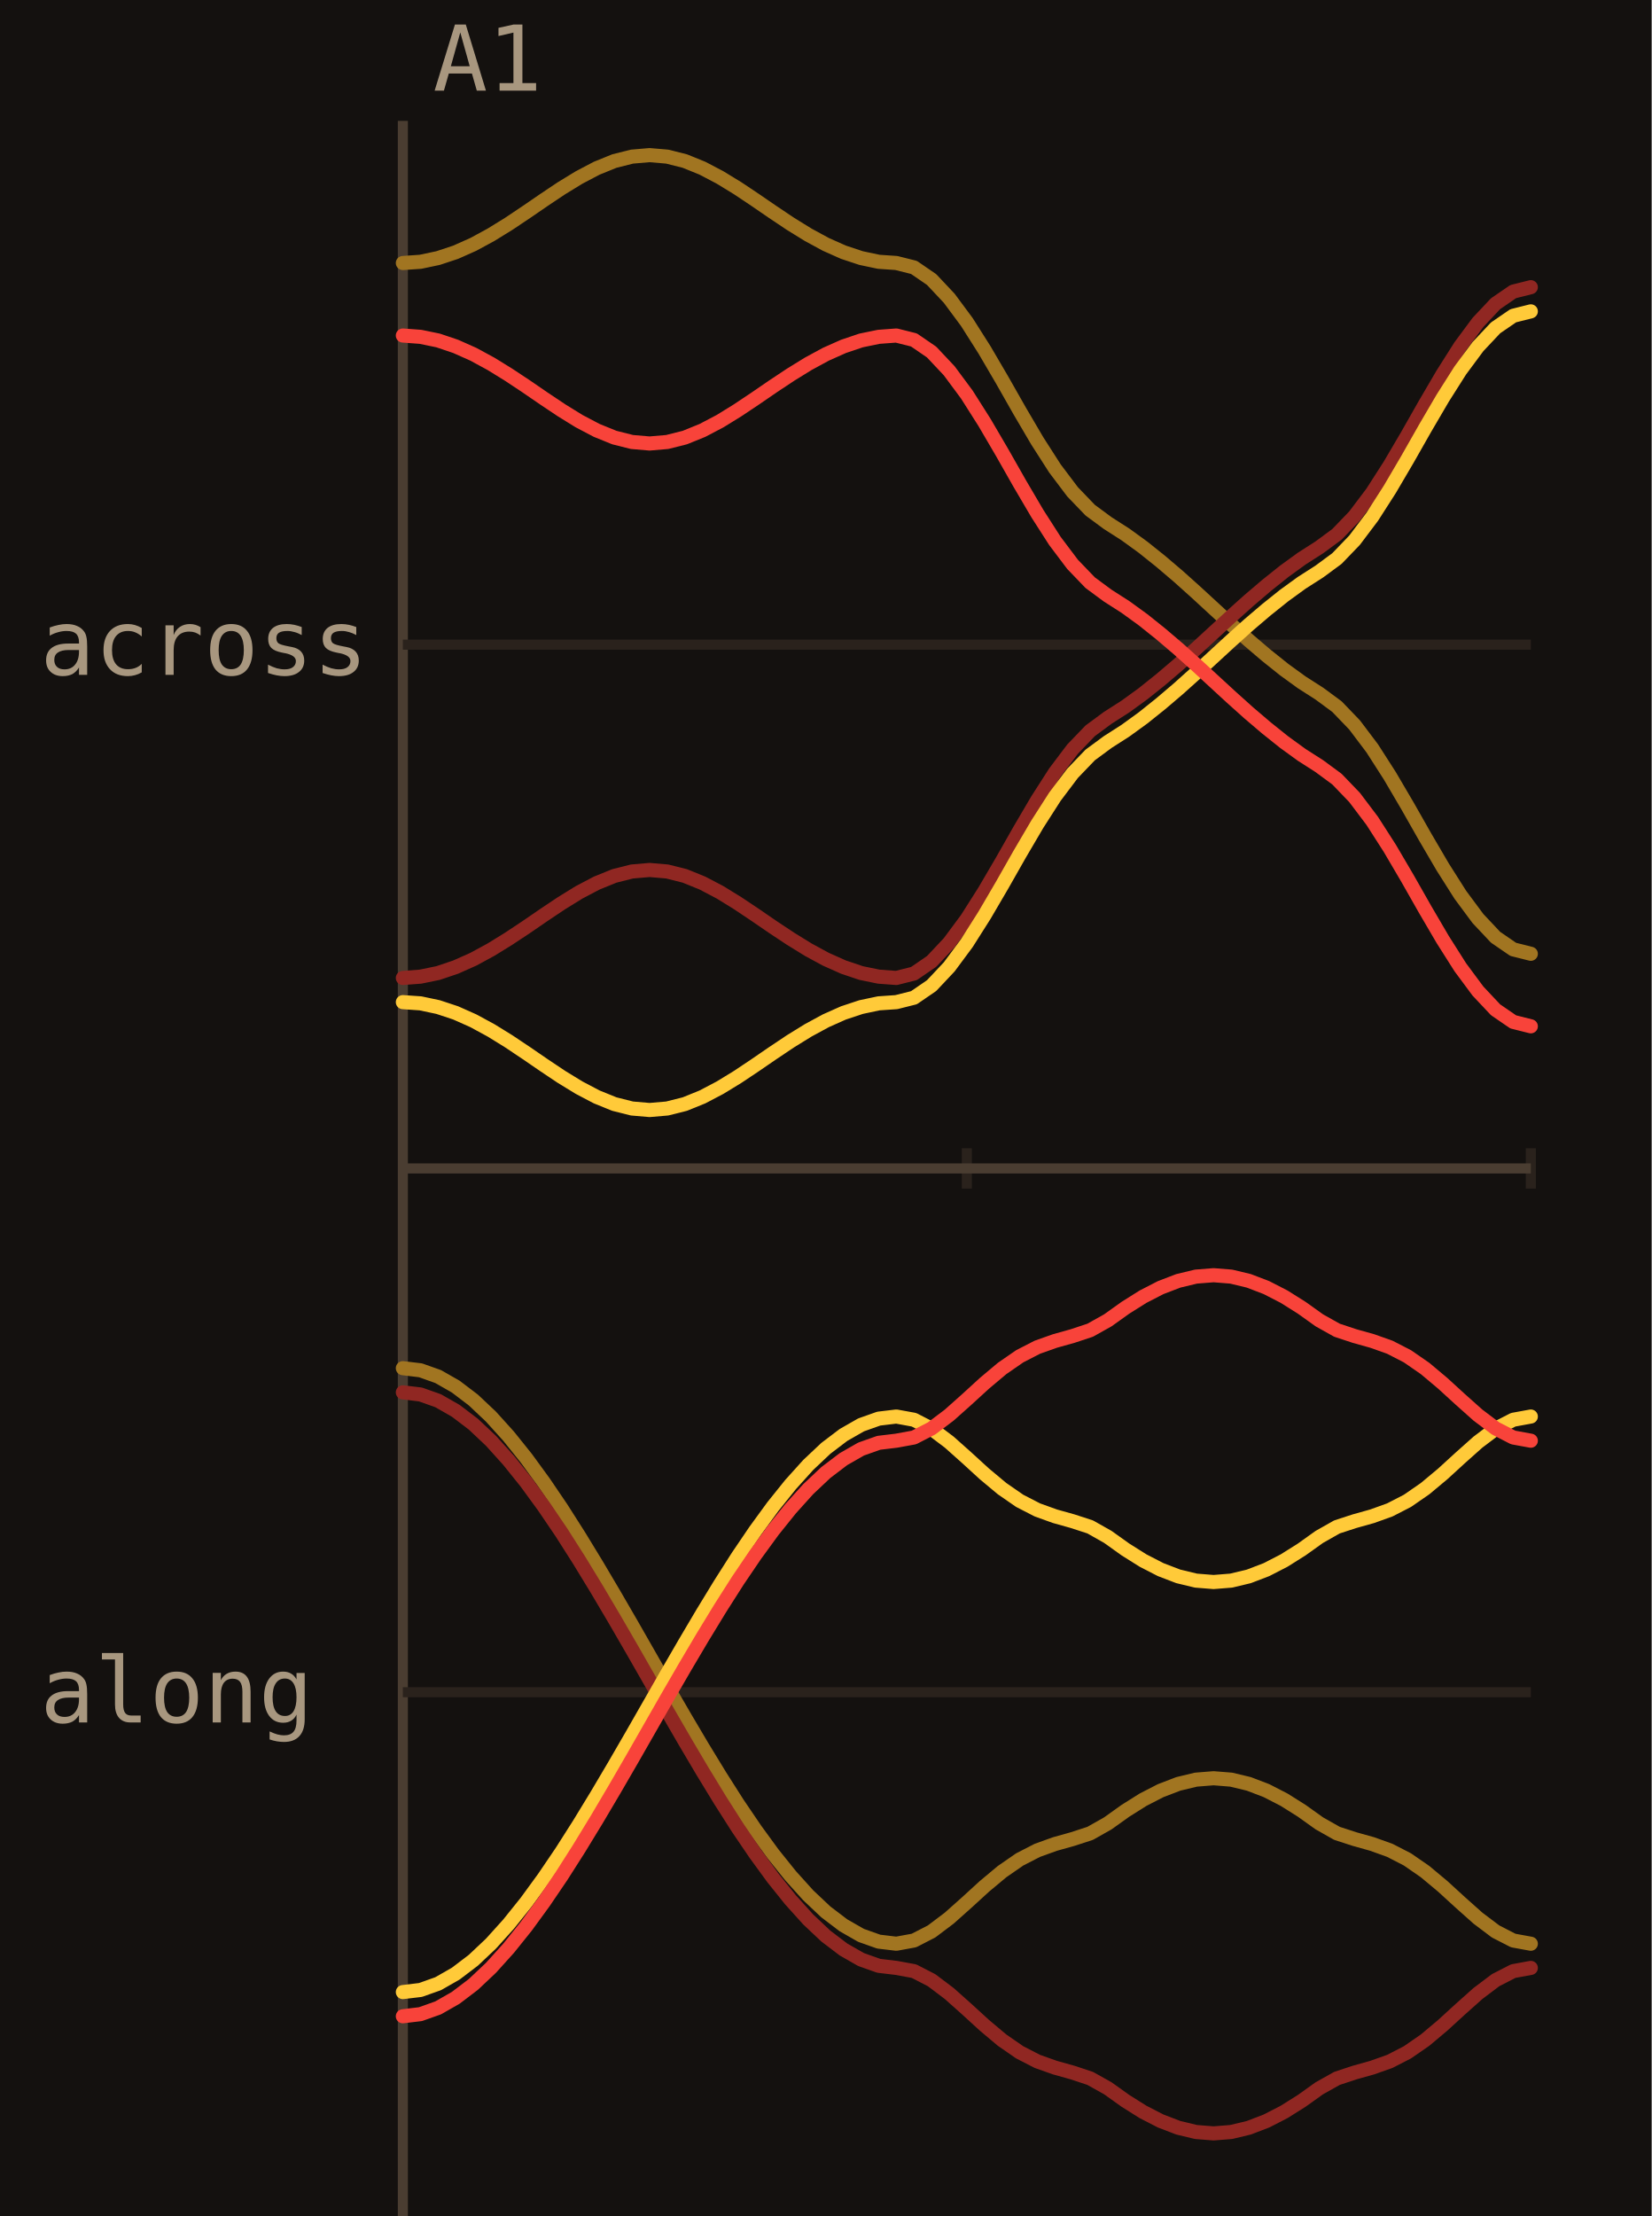
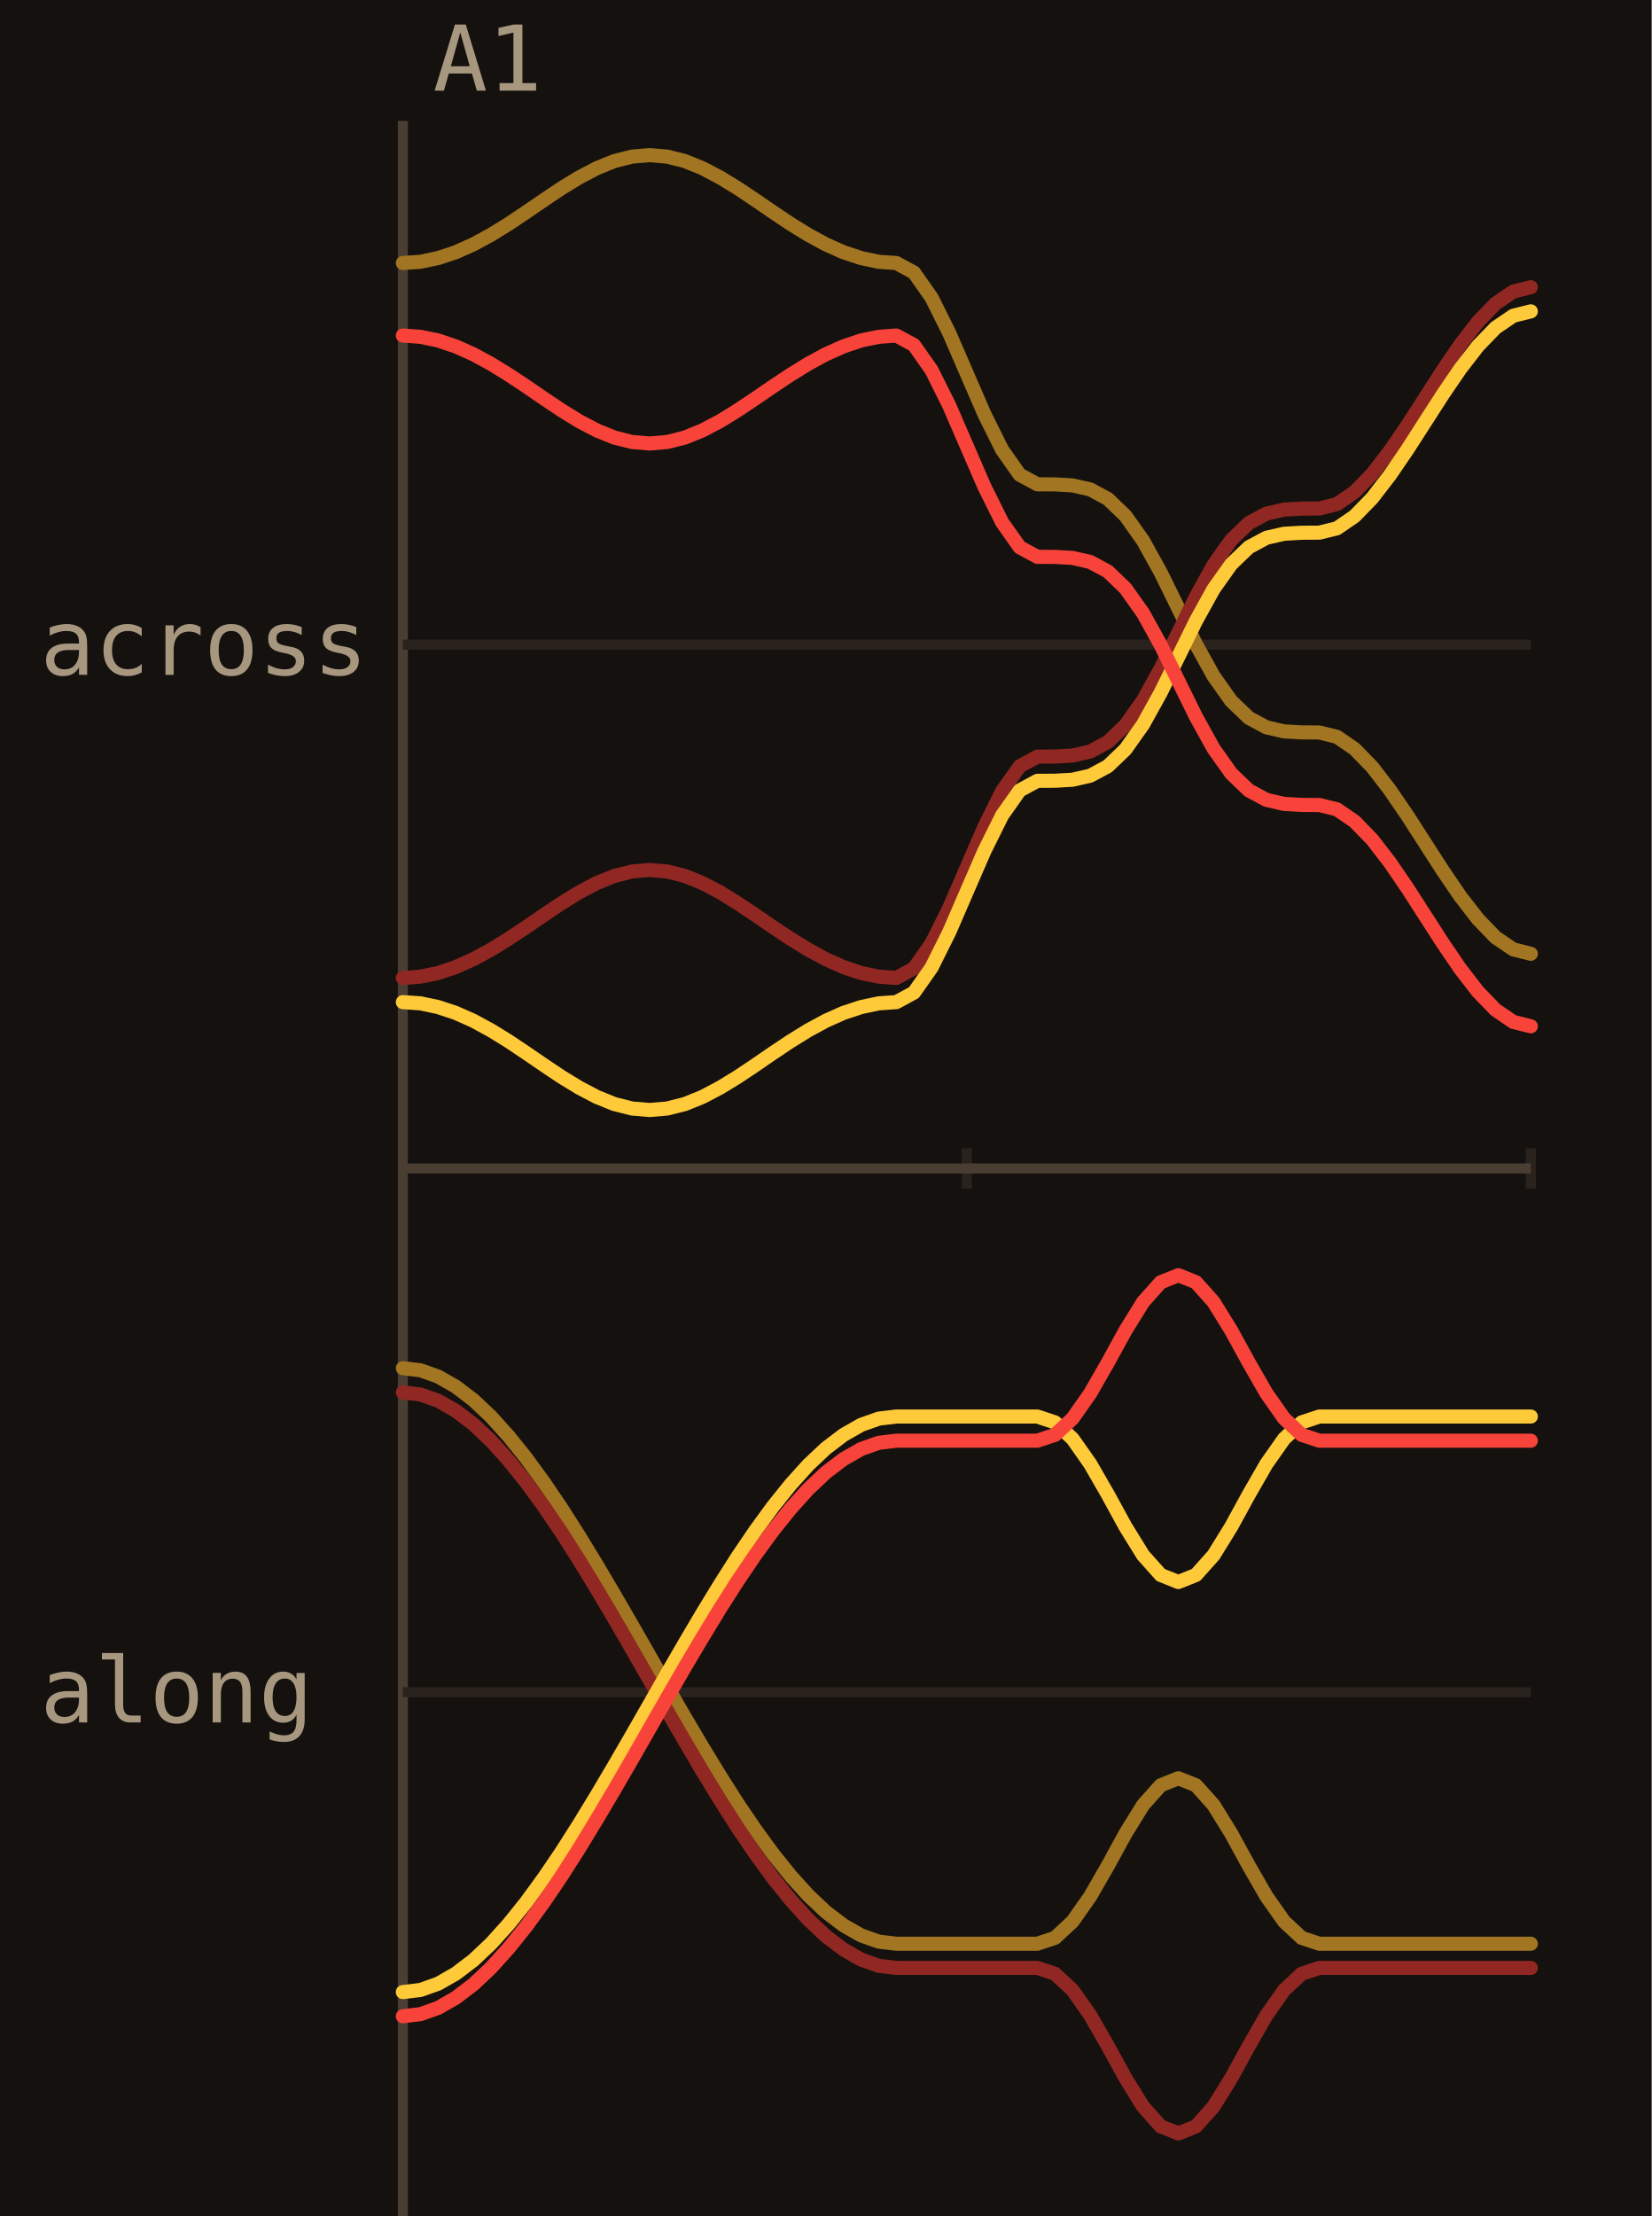
<svg xmlns="http://www.w3.org/2000/svg" viewBox="0 0 164 220" width="164" height="220" role="img">
  <rect width="164" height="220" fill="#14110f" />
  <path d="M40 12L40 220" stroke="#4a3d31" stroke-width="1" fill="none" />
  <path d="M96 114L96 118" stroke="#2a221c" stroke-width="1" fill="none" />
  <path d="M152 114L152 118" stroke="#2a221c" stroke-width="1" fill="none" />
  <path d="M40 64L152 64" stroke="#2a221c" stroke-width="1" fill="none" />
  <text x="4" y="67" fill="#a8977f" font-size="9" font-family="ui-monospace, Menlo, monospace">across</text>
  <path d="M40 168L152 168" stroke="#2a221c" stroke-width="1" fill="none" />
  <text x="4" y="171" fill="#a8977f" font-size="9" font-family="ui-monospace, Menlo, monospace">along</text>
  <path d="M40 116L152 116" stroke="#4a3d31" stroke-width="1" fill="none" />
  <text x="43" y="9" fill="#a8977f" font-size="9" font-family="ui-monospace, Menlo, monospace">A1</text>
-   <path d="M40 26.11L41.75 25.99L43.5 25.62L45.25 25.04L47 24.26L48.75 23.31L50.5 22.23L52.25 21.06L54 19.86L55.75 18.69L57.5 17.62L59.25 16.7L61 15.99L62.75 15.55L64.5 15.4L66.25 15.55L68 15.99L69.75 16.7L71.5 17.62L73.25 18.69L75 19.86L76.75 21.06L78.5 22.23L80.25 23.31L82 24.26L83.75 25.04L85.5 25.62L87.25 25.99L89 26.11L90.75 26.55L92.5 27.75L94.25 29.61L96 31.97L97.75 34.73L99.5 37.72L101.25 40.8L103 43.78L104.75 46.51L106.5 48.83L108.25 50.65L110 51.94L111.75 53.06L113.5 54.33L115.25 55.73L117 57.22L118.75 58.79L120.5 60.4L122.25 62.01L124 63.58L125.75 65.07L127.5 66.47L129.25 67.74L131 68.86L132.75 70.15L134.5 71.97L136.25 74.29L138 77.02L139.75 80L141.5 83.08L143.25 86.07L145 88.83L146.75 91.19L148.5 93.05L150.25 94.25L152 94.69" fill="none" stroke="#a17521" stroke-width="1.4" stroke-linecap="round" stroke-linejoin="round" />
-   <path d="M40 97.09L41.75 96.96L43.5 96.6L45.25 96.01L47 95.23L48.75 94.28L50.5 93.2L52.25 92.04L54 90.84L55.75 89.67L57.5 88.59L59.25 87.67L61 86.96L62.75 86.52L64.5 86.37L66.25 86.52L68 86.96L69.75 87.67L71.5 88.59L73.25 89.67L75 90.84L76.75 92.04L78.5 93.2L80.25 94.28L82 95.23L83.75 96.01L85.5 96.6L87.25 96.96L89 97.09L90.75 96.65L92.5 95.45L94.25 93.59L96 91.23L97.75 88.47L99.5 85.48L101.25 82.4L103 79.42L104.75 76.69L106.5 74.37L108.25 72.55L110 71.26L111.75 70.14L113.5 68.87L115.25 67.47L117 65.98L118.75 64.41L120.5 62.8L122.25 61.19L124 59.62L125.75 58.13L127.5 56.73L129.25 55.46L131 54.34L132.75 53.05L134.5 51.23L136.25 48.91L138 46.18L139.75 43.2L141.5 40.12L143.25 37.13L145 34.37L146.75 32.01L148.5 30.15L150.25 28.95L152 28.51" fill="none" stroke="#902722" stroke-width="1.4" stroke-linecap="round" stroke-linejoin="round" />
-   <path d="M40 99.49L41.75 99.61L43.5 99.98L45.25 100.56L47 101.34L48.75 102.29L50.5 103.37L52.25 104.54L54 105.74L55.75 106.91L57.5 107.98L59.25 108.9L61 109.61L62.75 110.05L64.5 110.2L66.25 110.05L68 109.61L69.75 108.9L71.5 107.98L73.25 106.91L75 105.74L76.75 104.54L78.5 103.37L80.25 102.29L82 101.34L83.75 100.56L85.5 99.98L87.25 99.61L89 99.49L90.75 99.05L92.5 97.85L94.25 95.99L96 93.63L97.75 90.87L99.5 87.88L101.25 84.8L103 81.82L104.75 79.09L106.5 76.77L108.25 74.95L110 73.66L111.75 72.54L113.5 71.27L115.25 69.87L117 68.38L118.75 66.81L120.5 65.2L122.25 63.59L124 62.02L125.75 60.53L127.5 59.13L129.25 57.86L131 56.74L132.75 55.45L134.5 53.63L136.25 51.31L138 48.58L139.75 45.6L141.5 42.52L143.25 39.53L145 36.77L146.75 34.41L148.5 32.55L150.25 31.35L152 30.91" fill="none" stroke="#ffca39" stroke-width="1.4" stroke-linecap="round" stroke-linejoin="round" />
-   <path d="M40 33.31L41.75 33.44L43.5 33.8L45.25 34.39L47 35.17L48.75 36.12L50.5 37.2L52.25 38.36L54 39.56L55.75 40.73L57.5 41.81L59.25 42.73L61 43.44L62.75 43.88L64.5 44.03L66.25 43.88L68 43.44L69.75 42.73L71.5 41.81L73.25 40.73L75 39.56L76.75 38.36L78.5 37.2L80.25 36.12L82 35.17L83.75 34.39L85.5 33.8L87.25 33.44L89 33.31L90.75 33.75L92.5 34.95L94.25 36.81L96 39.17L97.75 41.93L99.5 44.92L101.25 48L103 50.98L104.75 53.71L106.5 56.03L108.25 57.85L110 59.14L111.75 60.26L113.5 61.53L115.25 62.93L117 64.42L118.75 65.99L120.5 67.6L122.25 69.21L124 70.78L125.75 72.27L127.5 73.67L129.25 74.94L131 76.06L132.75 77.35L134.5 79.17L136.25 81.49L138 84.22L139.75 87.2L141.5 90.28L143.25 93.27L145 96.03L146.75 98.39L148.5 100.25L150.25 101.45L152 101.89" fill="none" stroke="#f8433a" stroke-width="1.4" stroke-linecap="round" stroke-linejoin="round" />
-   <path d="M40 135.83L41.75 136.04L43.5 136.66L45.25 137.66L47 138.99L48.75 140.64L50.5 142.58L52.25 144.76L54 147.16L55.75 149.74L57.5 152.49L59.25 155.36L61 158.32L62.75 161.34L64.5 164.4L66.25 167.46L68 170.48L69.75 173.44L71.5 176.31L73.25 179.06L75 181.64L76.75 184.04L78.5 186.22L80.25 188.16L82 189.81L83.75 191.14L85.5 192.14L87.25 192.76L89 192.97L90.75 192.65L92.5 191.75L94.25 190.43L96 188.87L97.75 187.27L99.5 185.81L101.25 184.6L103 183.7L104.75 183.07L106.5 182.58L108.25 182.01L110 181.02L111.75 179.77L113.5 178.67L115.25 177.77L117 177.1L118.75 176.68L120.5 176.54L122.25 176.68L124 177.1L125.75 177.77L127.5 178.67L129.25 179.77L131 181.02L132.75 182.01L134.5 182.58L136.25 183.07L138 183.7L139.75 184.6L141.5 185.81L143.25 187.27L145 188.87L146.75 190.43L148.5 191.75L150.25 192.65L152 192.97" fill="none" stroke="#a17521" stroke-width="1.4" stroke-linecap="round" stroke-linejoin="round" />
-   <path d="M40 138.23L41.75 138.44L43.5 139.06L45.25 140.06L47 141.39L48.75 143.04L50.5 144.98L52.25 147.16L54 149.56L55.75 152.14L57.5 154.89L59.25 157.76L61 160.72L62.75 163.74L64.5 166.8L66.25 169.86L68 172.88L69.75 175.84L71.5 178.71L73.25 181.46L75 184.04L76.75 186.44L78.5 188.62L80.25 190.56L82 192.21L83.75 193.54L85.5 194.54L87.25 195.16L89 195.37L90.75 195.69L92.5 196.59L94.25 197.91L96 199.47L97.75 201.07L99.5 202.54L101.25 203.75L103 204.65L104.75 205.27L106.5 205.76L108.25 206.34L110 207.32L111.75 208.57L113.5 209.67L115.25 210.57L117 211.24L118.75 211.66L120.5 211.8L122.25 211.66L124 211.24L125.75 210.57L127.5 209.67L129.25 208.57L131 207.32L132.75 206.34L134.5 205.76L136.25 205.27L138 204.65L139.75 203.75L141.5 202.54L143.25 201.07L145 199.47L146.75 197.91L148.5 196.59L150.25 195.69L152 195.37" fill="none" stroke="#902722" stroke-width="1.4" stroke-linecap="round" stroke-linejoin="round" />
-   <path d="M40 197.77L41.75 197.56L43.5 196.94L45.25 195.94L47 194.61L48.75 192.96L50.5 191.02L52.25 188.84L54 186.44L55.75 183.86L57.5 181.11L59.25 178.24L61 175.28L62.75 172.26L64.5 169.2L66.25 166.14L68 163.12L69.75 160.16L71.5 157.29L73.25 154.54L75 151.96L76.75 149.56L78.5 147.38L80.25 145.44L82 143.79L83.75 142.46L85.5 141.46L87.25 140.84L89 140.63L90.75 140.95L92.5 141.85L94.25 143.17L96 144.73L97.75 146.33L99.5 147.79L101.25 149L103 149.9L104.75 150.53L106.5 151.02L108.25 151.59L110 152.58L111.75 153.83L113.5 154.93L115.25 155.83L117 156.5L118.75 156.92L120.5 157.06L122.25 156.92L124 156.5L125.75 155.83L127.5 154.93L129.25 153.83L131 152.58L132.75 151.59L134.5 151.02L136.25 150.53L138 149.9L139.75 149L141.5 147.79L143.25 146.33L145 144.73L146.75 143.17L148.5 141.85L150.25 140.95L152 140.63" fill="none" stroke="#ffca39" stroke-width="1.4" stroke-linecap="round" stroke-linejoin="round" />
-   <path d="M40 200.17L41.75 199.96L43.5 199.34L45.25 198.34L47 197.01L48.75 195.36L50.5 193.42L52.25 191.24L54 188.84L55.75 186.26L57.5 183.51L59.25 180.64L61 177.68L62.75 174.66L64.5 171.6L66.25 168.54L68 165.52L69.75 162.56L71.5 159.69L73.25 156.94L75 154.36L76.75 151.96L78.5 149.78L80.25 147.84L82 146.19L83.75 144.86L85.5 143.86L87.25 143.24L89 143.03L90.75 142.71L92.5 141.81L94.25 140.49L96 138.93L97.75 137.33L99.5 135.86L101.25 134.65L103 133.75L104.75 133.13L106.5 132.64L108.25 132.06L110 131.08L111.75 129.83L113.5 128.73L115.25 127.83L117 127.16L118.75 126.74L120.5 126.6L122.25 126.74L124 127.16L125.75 127.83L127.5 128.73L129.25 129.83L131 131.08L132.75 132.06L134.5 132.64L136.25 133.13L138 133.75L139.75 134.65L141.5 135.86L143.25 137.33L145 138.93L146.75 140.49L148.5 141.81L150.25 142.71L152 143.03" fill="none" stroke="#f8433a" stroke-width="1.4" stroke-linecap="round" stroke-linejoin="round" />
+   <path d="M40 26.11L41.75 25.99L43.5 25.62L45.25 25.04L47 24.26L48.75 23.31L50.5 22.23L52.25 21.06L54 19.86L55.75 18.69L57.5 17.62L59.25 16.7L61 15.99L62.75 15.55L64.5 15.4L66.25 15.55L68 15.99L69.75 16.7L71.5 17.62L73.25 18.69L75 19.86L76.75 21.06L78.5 22.23L80.25 23.31L82 24.26L83.75 25.04L85.5 25.62L87.25 25.99L89 26.11L90.75 27.06L92.5 29.55L94.25 33.06L96 37.1L97.75 41.13L99.5 44.65L101.25 47.13L103 48.08L104.75 48.09L106.5 48.19L108.25 48.59L110 49.53L111.75 51.21L113.5 53.68L115.25 56.84L117 60.4L118.75 63.96L120.5 67.12L122.25 69.59L124 71.27L125.75 72.21L127.5 72.61L129.25 72.71L131 72.72L132.75 73.15L134.5 74.35L136.25 76.15L138 78.42L139.75 80.98L141.5 83.7L143.25 86.42L145 88.99L146.75 91.25L148.5 93.06L150.25 94.25L152 94.69" fill="none" stroke="#a17521" stroke-width="1.4" stroke-linecap="round" stroke-linejoin="round" />
+   <path d="M40 97.09L41.75 96.96L43.5 96.6L45.25 96.01L47 95.23L48.75 94.28L50.5 93.2L52.25 92.04L54 90.84L55.75 89.67L57.5 88.59L59.25 87.67L61 86.96L62.75 86.52L64.5 86.37L66.25 86.52L68 86.96L69.75 87.67L71.5 88.59L73.25 89.67L75 90.84L76.75 92.04L78.5 93.2L80.25 94.28L82 95.23L83.75 96.01L85.5 96.6L87.25 96.96L89 97.09L90.75 96.14L92.5 93.65L94.25 90.14L96 86.1L97.75 82.07L99.5 78.55L101.25 76.07L103 75.12L104.75 75.11L106.5 75.01L108.25 74.61L110 73.67L111.75 71.99L113.5 69.52L115.25 66.36L117 62.8L118.75 59.24L120.5 56.08L122.25 53.61L124 51.93L125.75 50.99L127.5 50.59L129.25 50.49L131 50.48L132.75 50.05L134.5 48.85L136.25 47.05L138 44.78L139.75 42.22L141.5 39.5L143.25 36.78L145 34.21L146.75 31.95L148.5 30.14L150.25 28.95L152 28.51" fill="none" stroke="#902722" stroke-width="1.4" stroke-linecap="round" stroke-linejoin="round" />
+   <path d="M40 99.49L41.75 99.61L43.5 99.98L45.25 100.56L47 101.34L48.75 102.29L50.5 103.37L52.25 104.54L54 105.74L55.75 106.91L57.5 107.98L59.25 108.9L61 109.61L62.75 110.05L64.5 110.2L66.25 110.05L68 109.61L69.75 108.9L71.5 107.98L73.25 106.91L75 105.74L76.75 104.54L78.5 103.37L80.25 102.29L82 101.34L83.75 100.56L85.5 99.98L87.25 99.61L89 99.49L90.75 98.54L92.5 96.05L94.25 92.54L96 88.5L97.75 84.47L99.5 80.95L101.25 78.47L103 77.52L104.75 77.51L106.5 77.41L108.25 77.01L110 76.07L111.75 74.39L113.5 71.92L115.25 68.76L117 65.2L118.75 61.64L120.5 58.48L122.25 56.01L124 54.33L125.75 53.39L127.5 52.99L129.25 52.89L131 52.88L132.75 52.45L134.5 51.25L136.25 49.45L138 47.18L139.75 44.62L141.5 41.9L143.25 39.18L145 36.61L146.75 34.35L148.5 32.54L150.25 31.35L152 30.91" fill="none" stroke="#ffca39" stroke-width="1.4" stroke-linecap="round" stroke-linejoin="round" />
+   <path d="M40 33.31L41.75 33.44L43.5 33.8L45.25 34.39L47 35.17L48.75 36.12L50.5 37.2L52.25 38.36L54 39.56L55.75 40.73L57.5 41.81L59.25 42.73L61 43.44L62.75 43.88L64.5 44.03L66.25 43.88L68 43.44L69.75 42.73L71.5 41.81L73.25 40.73L75 39.56L76.75 38.36L78.5 37.2L80.25 36.12L82 35.17L83.75 34.39L85.5 33.8L87.25 33.44L89 33.31L90.75 34.26L92.5 36.75L94.25 40.26L96 44.3L97.75 48.33L99.5 51.85L101.25 54.33L103 55.28L104.75 55.29L106.5 55.39L108.25 55.79L110 56.73L111.75 58.41L113.5 60.88L115.25 64.04L117 67.6L118.75 71.16L120.5 74.32L122.25 76.79L124 78.47L125.75 79.41L127.5 79.81L129.25 79.91L131 79.92L132.75 80.35L134.5 81.55L136.25 83.35L138 85.62L139.75 88.18L141.5 90.9L143.25 93.62L145 96.19L146.75 98.45L148.5 100.26L150.25 101.45L152 101.89" fill="none" stroke="#f8433a" stroke-width="1.4" stroke-linecap="round" stroke-linejoin="round" />
+   <path d="M40 135.83L41.75 136.04L43.5 136.66L45.25 137.66L47 138.99L48.75 140.64L50.5 142.58L52.25 144.76L54 147.16L55.75 149.74L57.5 152.49L59.25 155.36L61 158.32L62.75 161.34L64.5 164.4L66.25 167.46L68 170.48L69.75 173.44L71.5 176.31L73.25 179.06L75 181.64L76.75 184.04L78.5 186.22L80.25 188.16L82 189.81L83.75 191.14L85.5 192.14L87.25 192.76L89 192.97L90.75 192.97L92.5 192.97L94.25 192.97L96 192.97L97.75 192.97L99.5 192.97L101.25 192.97L103 192.97L104.75 192.39L106.5 190.76L108.25 188.27L110 185.23L111.75 182.03L113.5 179.2L115.25 177.24L117 176.54L118.75 177.24L120.5 179.2L122.25 182.03L124 185.23L125.75 188.27L127.5 190.76L129.25 192.39L131 192.97L132.75 192.97L134.5 192.97L136.25 192.97L138 192.97L139.75 192.97L141.5 192.97L143.25 192.97L145 192.97L146.75 192.97L148.5 192.97L150.25 192.97L152 192.97" fill="none" stroke="#a17521" stroke-width="1.4" stroke-linecap="round" stroke-linejoin="round" />
+   <path d="M40 138.23L41.75 138.44L43.5 139.06L45.25 140.06L47 141.39L48.75 143.04L50.5 144.98L52.25 147.16L54 149.56L55.75 152.14L57.5 154.89L59.25 157.76L61 160.72L62.75 163.74L64.5 166.8L66.25 169.86L68 172.88L69.75 175.84L71.5 178.71L73.25 181.46L75 184.04L76.75 186.44L78.5 188.62L80.25 190.56L82 192.21L83.75 193.54L85.5 194.54L87.25 195.16L89 195.37L90.75 195.37L92.5 195.37L94.25 195.37L96 195.37L97.75 195.37L99.5 195.37L101.25 195.37L103 195.37L104.75 195.95L106.5 197.58L108.25 200.07L110 203.12L111.75 206.31L113.5 209.14L115.25 211.1L117 211.8L118.75 211.1L120.5 209.14L122.25 206.31L124 203.12L125.75 200.07L127.5 197.58L129.25 195.95L131 195.37L132.75 195.37L134.5 195.37L136.25 195.37L138 195.37L139.75 195.37L141.5 195.37L143.25 195.37L145 195.37L146.75 195.37L148.5 195.37L150.25 195.37L152 195.37" fill="none" stroke="#902722" stroke-width="1.4" stroke-linecap="round" stroke-linejoin="round" />
+   <path d="M40 197.77L41.75 197.56L43.5 196.94L45.25 195.94L47 194.61L48.75 192.96L50.5 191.02L52.25 188.84L54 186.44L55.75 183.86L57.5 181.11L59.25 178.24L61 175.28L62.75 172.26L64.5 169.2L66.25 166.14L68 163.12L69.75 160.16L71.5 157.29L73.25 154.54L75 151.96L76.75 149.56L78.5 147.38L80.25 145.44L82 143.79L83.75 142.46L85.5 141.46L87.25 140.84L89 140.63L90.75 140.63L92.5 140.63L94.25 140.63L96 140.63L97.75 140.63L99.5 140.63L101.25 140.63L103 140.63L104.75 141.21L106.5 142.84L108.25 145.33L110 148.37L111.75 151.57L113.5 154.4L115.25 156.36L117 157.06L118.75 156.36L120.5 154.4L122.25 151.57L124 148.37L125.75 145.33L127.5 142.84L129.25 141.21L131 140.63L132.75 140.63L134.5 140.63L136.25 140.63L138 140.63L139.75 140.63L141.5 140.63L143.25 140.63L145 140.63L146.75 140.63L148.5 140.63L150.25 140.63L152 140.63" fill="none" stroke="#ffca39" stroke-width="1.4" stroke-linecap="round" stroke-linejoin="round" />
+   <path d="M40 200.17L41.75 199.96L43.5 199.34L45.25 198.34L47 197.01L48.75 195.36L50.5 193.42L52.25 191.24L54 188.84L55.75 186.26L57.5 183.51L59.25 180.64L61 177.68L62.75 174.66L64.5 171.6L66.25 168.54L68 165.52L69.75 162.56L71.5 159.69L73.25 156.94L75 154.36L76.75 151.96L78.5 149.78L80.25 147.84L82 146.19L83.75 144.86L85.5 143.86L87.25 143.24L89 143.03L90.75 143.03L92.5 143.03L94.25 143.03L96 143.03L97.75 143.03L99.5 143.03L101.25 143.03L103 143.03L104.75 142.45L106.5 140.82L108.25 138.33L110 135.28L111.75 132.09L113.5 129.26L115.25 127.3L117 126.6L118.75 127.3L120.5 129.26L122.25 132.09L124 135.28L125.75 138.33L127.5 140.82L129.25 142.45L131 143.03L132.75 143.03L134.5 143.03L136.25 143.03L138 143.03L139.75 143.03L141.5 143.03L143.25 143.03L145 143.03L146.75 143.03L148.5 143.03L150.25 143.03L152 143.03" fill="none" stroke="#f8433a" stroke-width="1.4" stroke-linecap="round" stroke-linejoin="round" />
</svg>
